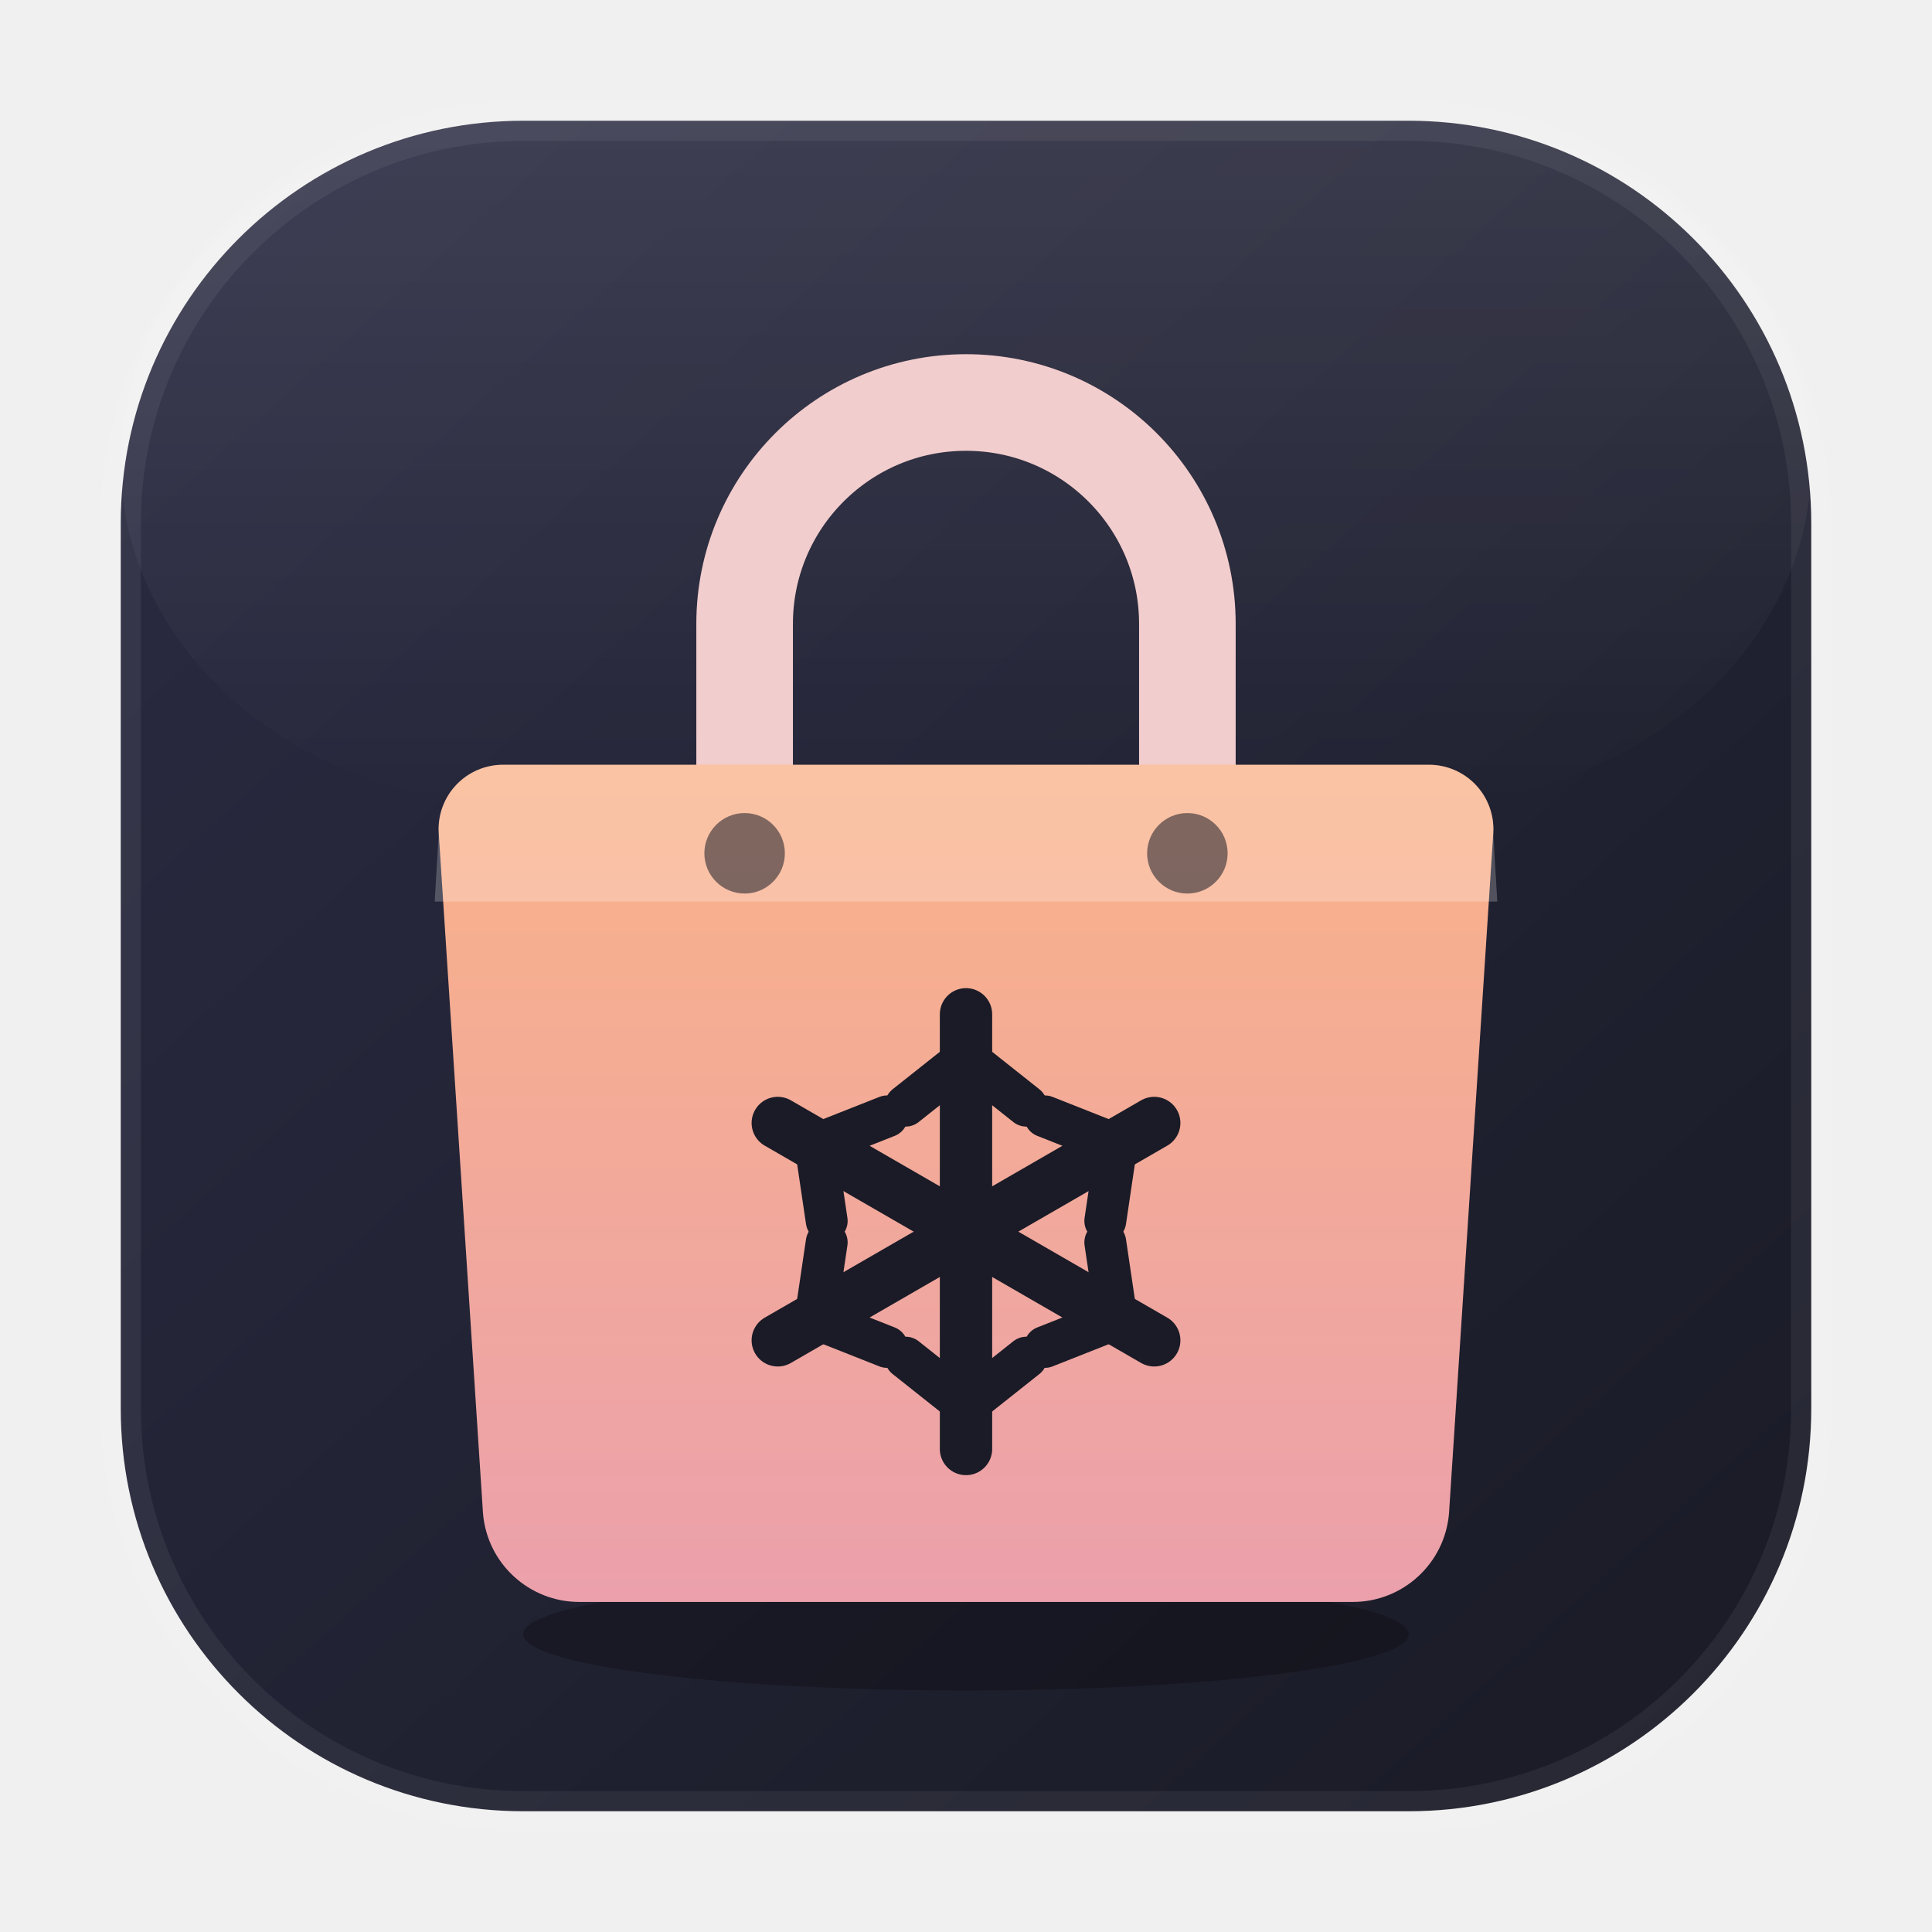
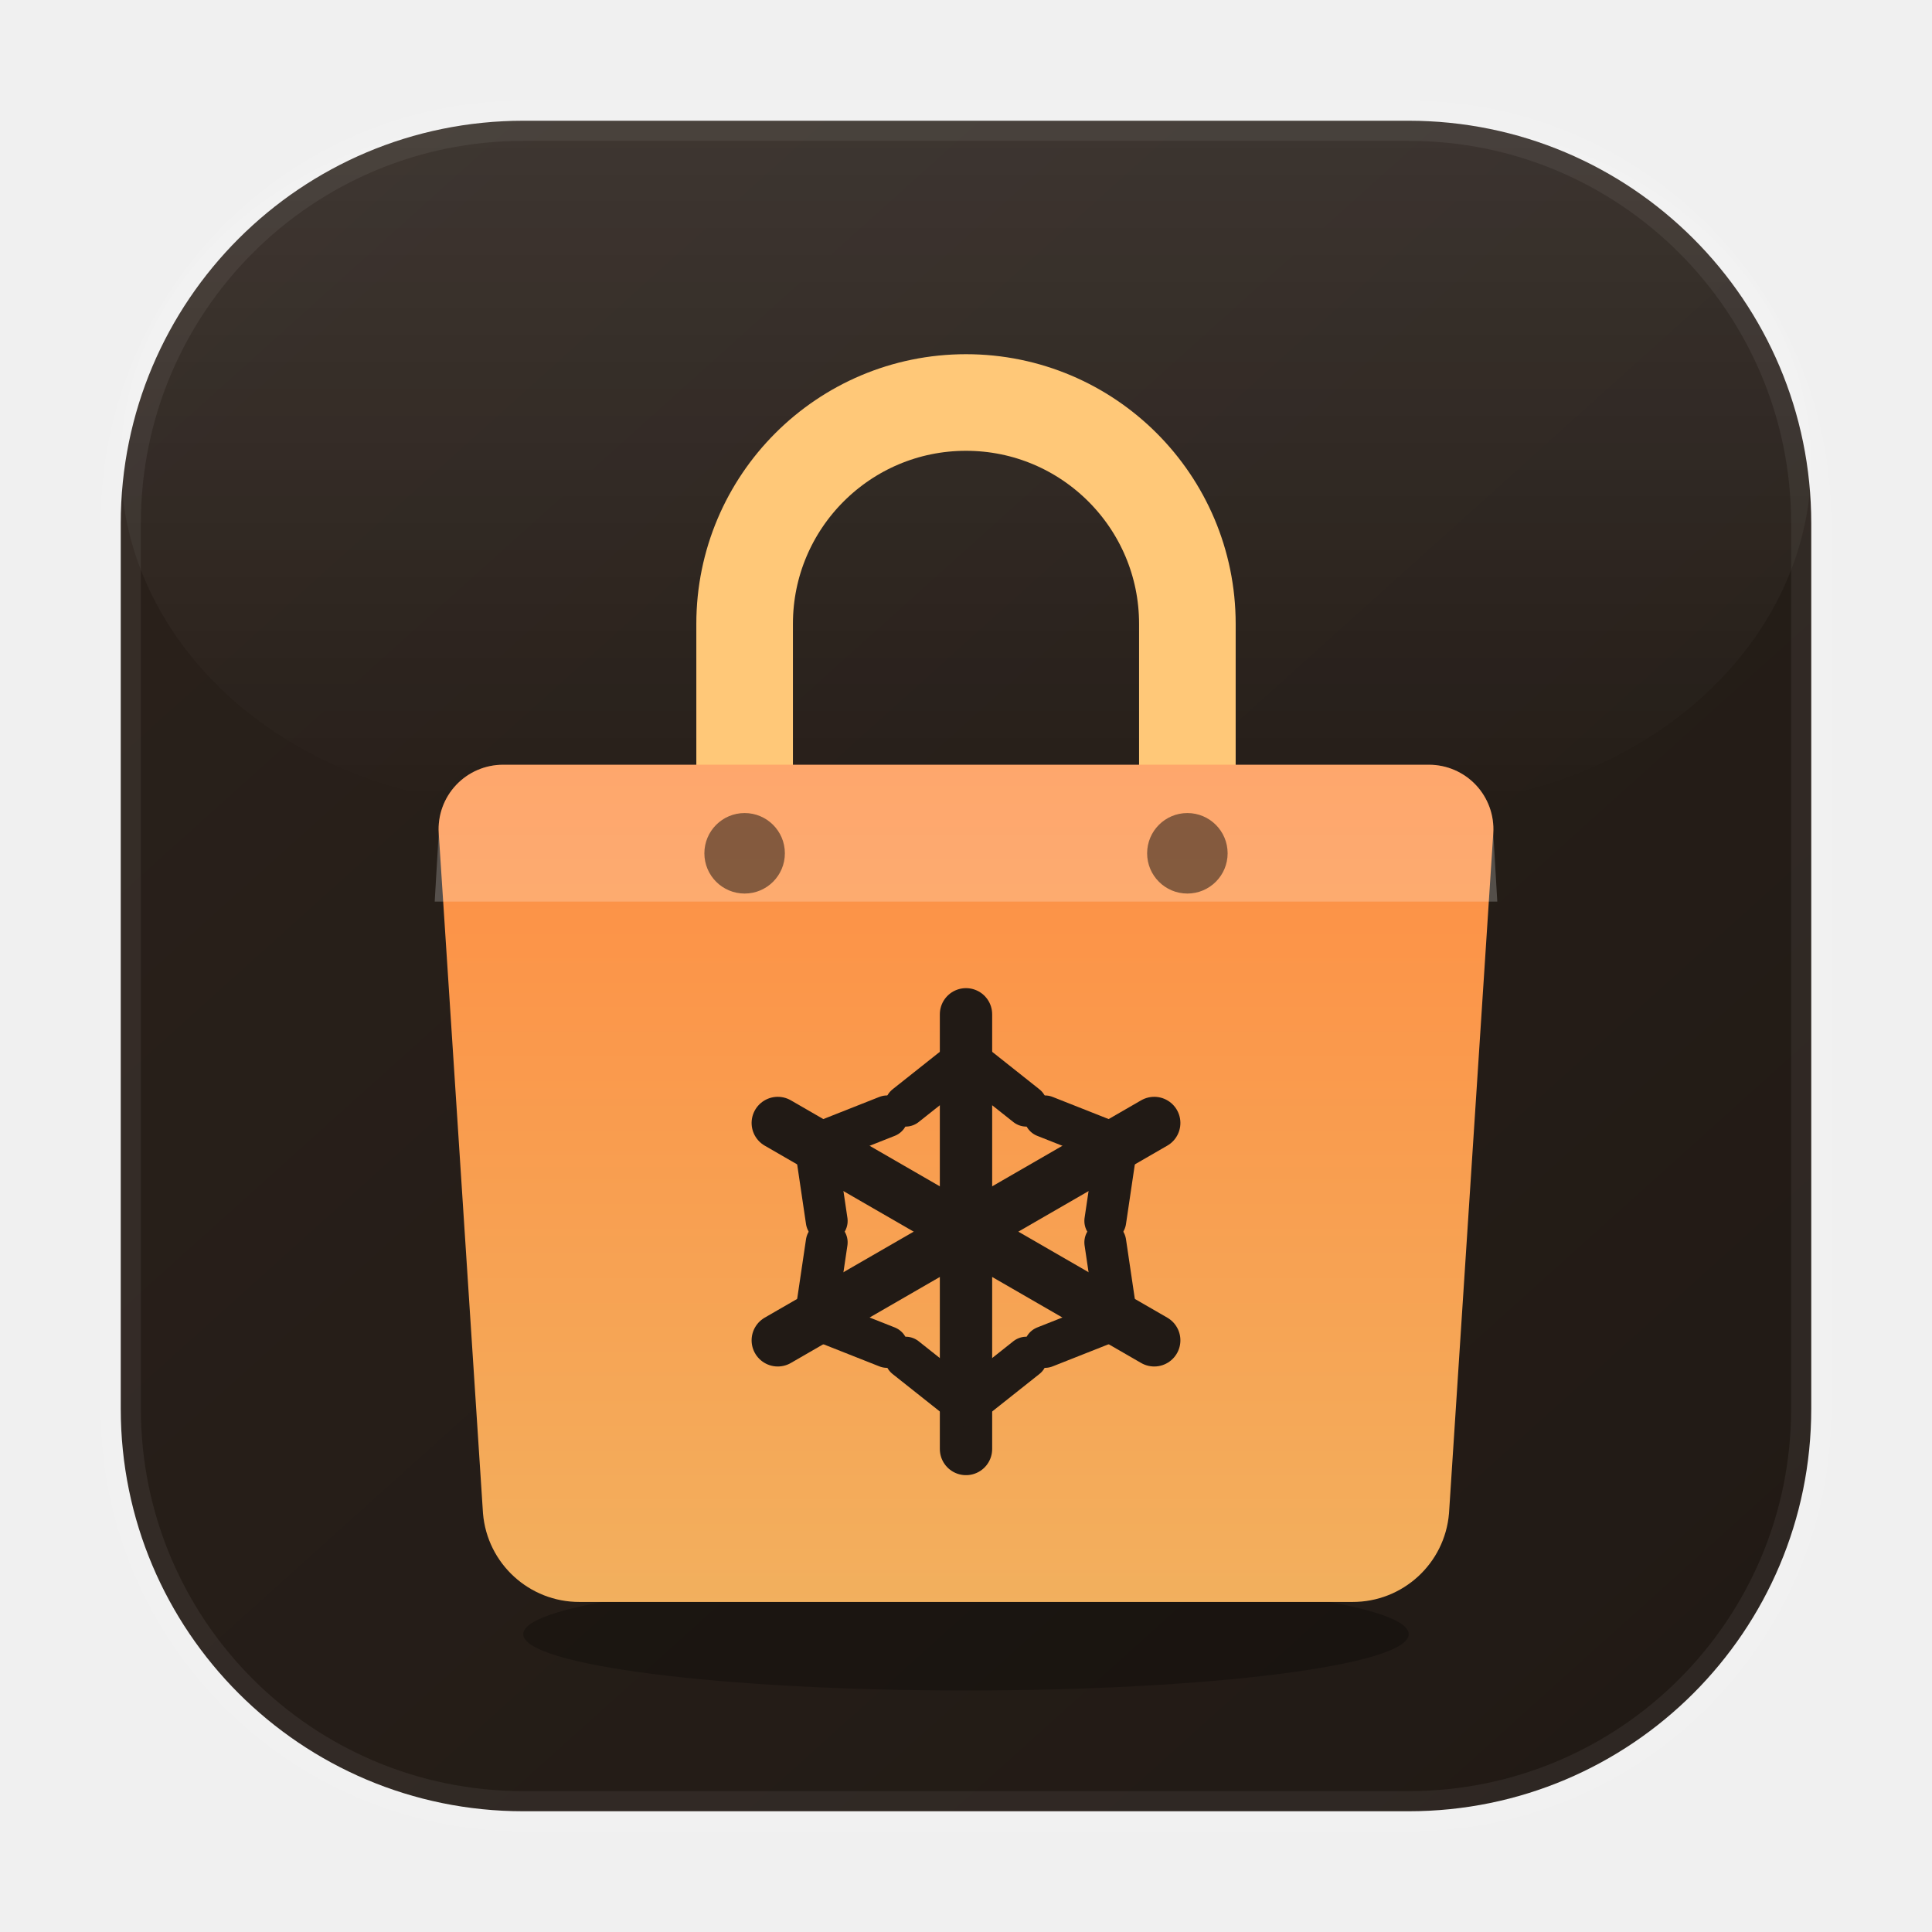
<svg xmlns="http://www.w3.org/2000/svg" viewBox="0 0 48 48" width="48" height="48">
  <defs>
    <linearGradient id="bg" x1="6" y1="4" x2="42" y2="44" gradientUnits="userSpaceOnUse">
-       <stop offset="0" stop-color="#2a2b42" />
-       <stop offset="1" stop-color="#1a1b26" />
+       <stop offset="0" stop-color="#2a211b" />
+       <stop offset="1" stop-color="#211a15" />
    </linearGradient>
    <linearGradient id="sheen" x1="24" y1="3" x2="24" y2="20" gradientUnits="userSpaceOnUse">
      <stop offset="0" stop-color="#ffffff" stop-opacity="0.10" />
      <stop offset="1" stop-color="#ffffff" stop-opacity="0" />
    </linearGradient>
    <linearGradient id="bag" x1="0" y1="18" x2="0" y2="40" gradientUnits="userSpaceOnUse">
-       <stop offset="0" stop-color="#fab387" />
-       <stop offset="1" stop-color="#eba0ac" />
+       <stop offset="0" stop-color="#ff8c42" />
+       <stop offset="1" stop-color="#f2b05e" />
    </linearGradient>
  </defs>
  <rect x="3" y="3" width="42" height="42" rx="10" fill="url(#bg)" />
  <rect x="3" y="3" width="42" height="17" rx="10" fill="url(#sheen)" />
  <rect x="3" y="3" width="42" height="42" rx="10" fill="none" stroke="#ffffff" stroke-opacity="0.06" />
  <ellipse cx="24" cy="40.6" rx="11" ry="1.4" fill="#000" opacity="0.25" />
-   <path d="M18.5 19 V15.5 a5.5 5.5 0 0 1 11 0 V19" fill="none" stroke="#f2cdcd" stroke-width="2.4" stroke-linecap="round" />
+   <path d="M18.5 19 V15.5 a5.5 5.5 0 0 1 11 0 V19" fill="none" stroke="#ffc878" stroke-width="2.4" stroke-linecap="round" />
  <path d="M12.5 19 H35.5 a1.6 1.6 0 0 1 1.6 1.7 L36 37.6 a2.4 2.4 0 0 1 -2.4 2.2 H14.4 a2.4 2.4 0 0 1 -2.4 -2.2 L10.9 20.7 a1.6 1.6 0 0 1 1.6 -1.7 Z" fill="url(#bag)" />
  <path d="M12.5 19 H35.5 a1.6 1.6 0 0 1 1.6 1.7 L37.2 22.4 H10.8 L10.9 20.7 a1.6 1.6 0 0 1 1.6 -1.7 Z" fill="#fff" opacity="0.22" />
-   <circle cx="18.5" cy="21.2" r="1" fill="#1a1b26" opacity="0.55" />
-   <circle cx="29.5" cy="21.2" r="1" fill="#1a1b26" opacity="0.55" />
-   <g transform="translate(24 30.6)" stroke="#1a1b26" stroke-width="1.3" stroke-linecap="round" stroke-linejoin="round" fill="none">
+   <circle cx="18.5" cy="21.2" r="1" fill="#211a15" opacity="0.55" />
+   <circle cx="29.5" cy="21.2" r="1" fill="#211a15" opacity="0.55" />
+   <g transform="translate(24 30.6)" stroke="#211a15" stroke-width="1.3" stroke-linecap="round" stroke-linejoin="round" fill="none">
    <g transform="rotate(0)">
      <line x1="0" y1="-5.4" x2="0" y2="5.4" />
    </g>
    <g transform="rotate(60)">
      <line x1="0" y1="-5.4" x2="0" y2="5.4" />
    </g>
    <g transform="rotate(120)">
      <line x1="0" y1="-5.4" x2="0" y2="5.4" />
    </g>
    <path transform="rotate(0)" d="M-1.5 -3.13 L0 -4.32 L1.5 -3.13" stroke-width="1.04" />
    <path transform="rotate(60)" d="M-1.5 -3.13 L0 -4.32 L1.5 -3.13" stroke-width="1.04" />
    <path transform="rotate(120)" d="M-1.5 -3.13 L0 -4.32 L1.5 -3.13" stroke-width="1.04" />
    <path transform="rotate(180)" d="M-1.5 -3.13 L0 -4.32 L1.5 -3.13" stroke-width="1.04" />
    <path transform="rotate(240)" d="M-1.5 -3.13 L0 -4.32 L1.5 -3.13" stroke-width="1.04" />
    <path transform="rotate(300)" d="M-1.5 -3.13 L0 -4.32 L1.5 -3.13" stroke-width="1.04" />
  </g>
</svg>
